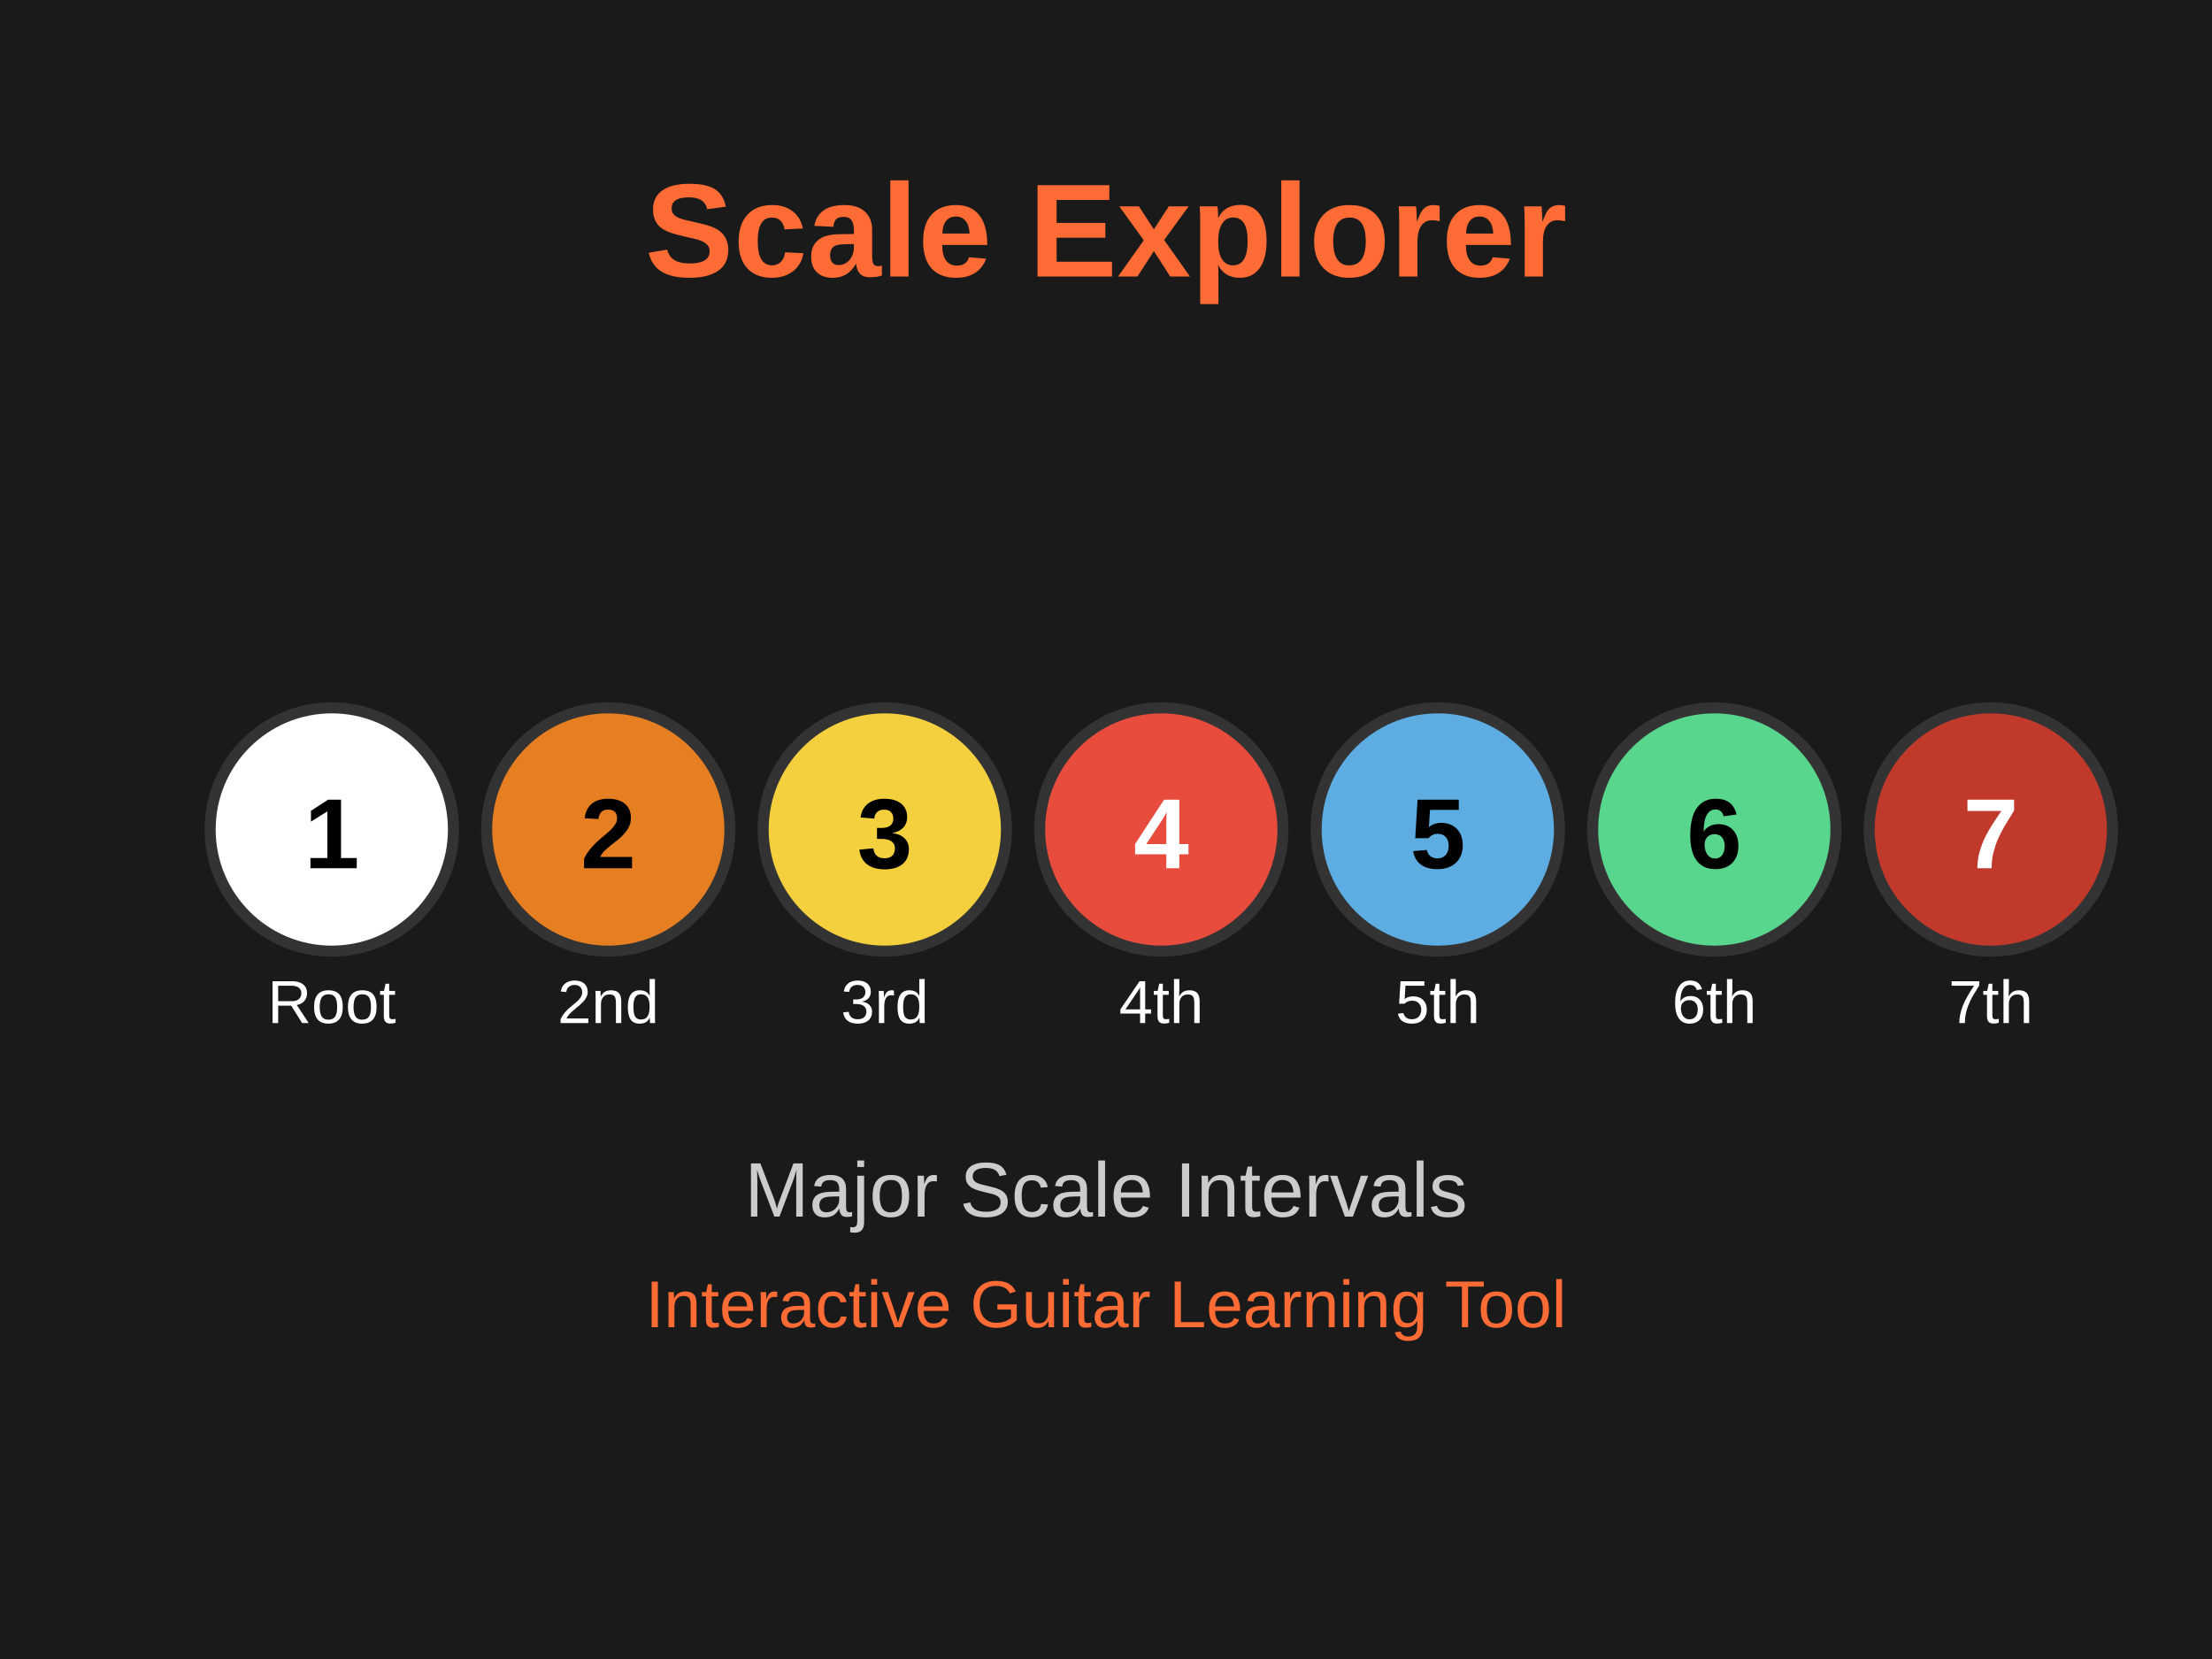
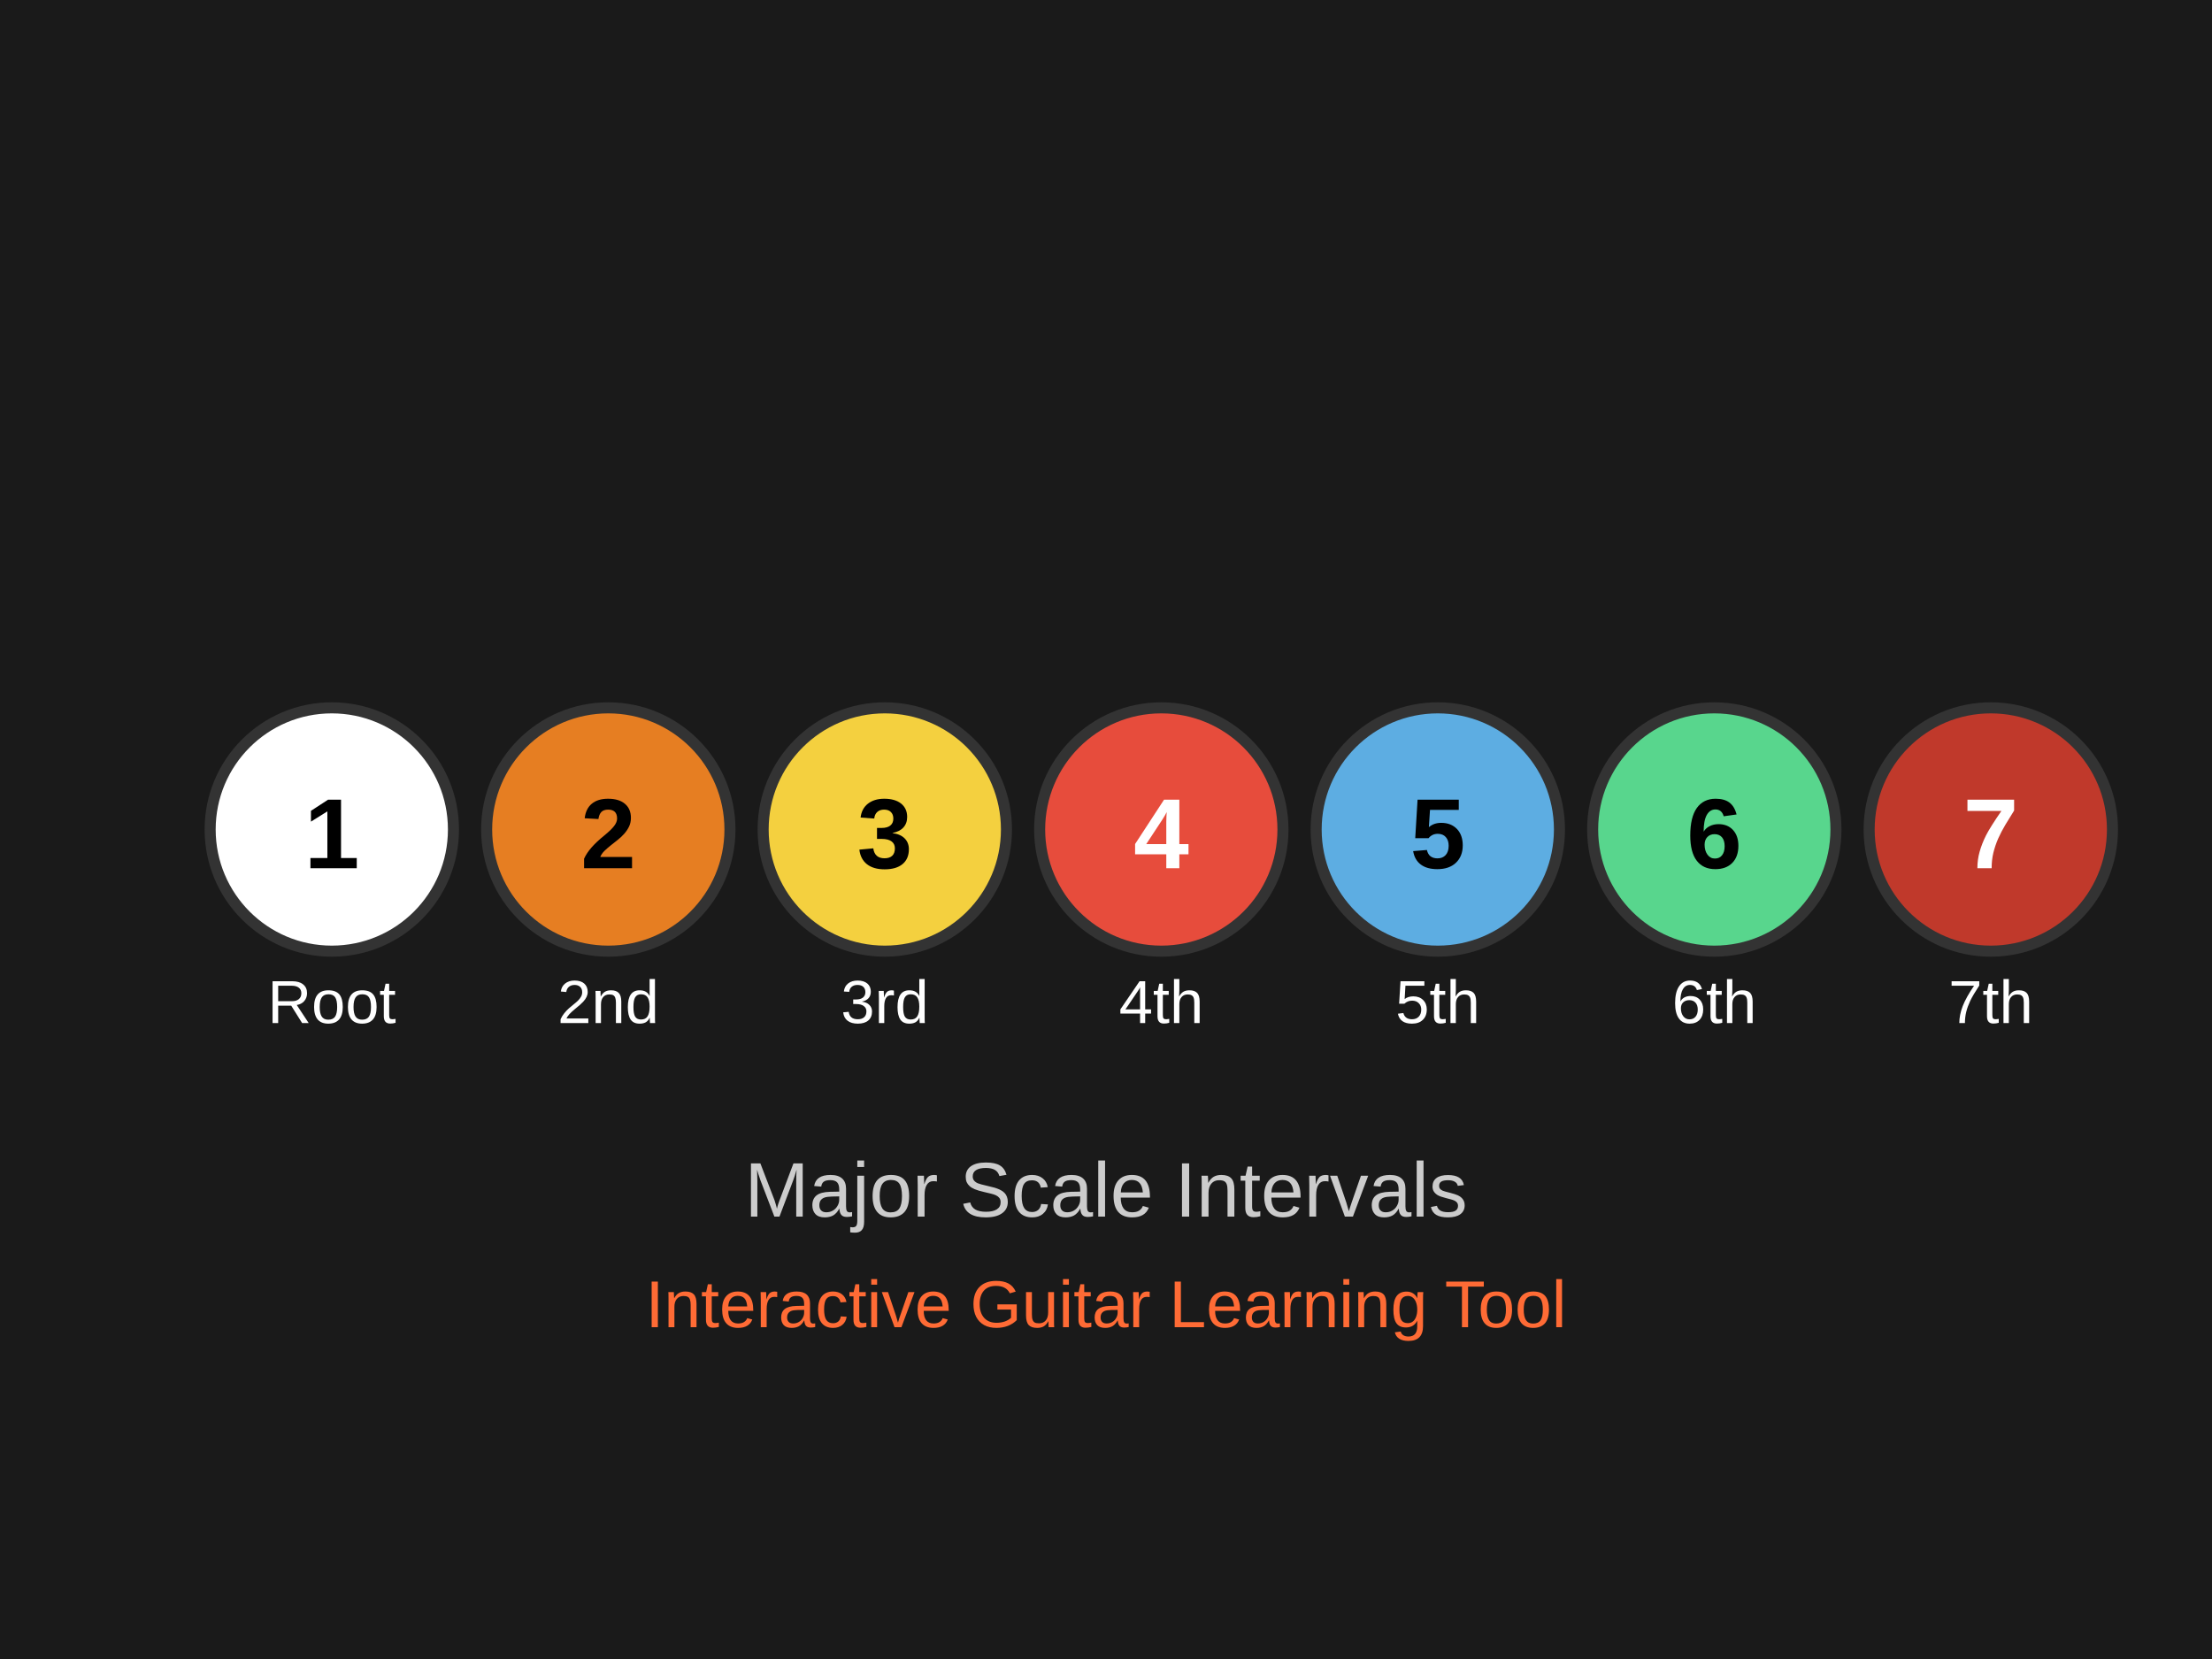
<svg xmlns="http://www.w3.org/2000/svg" width="400" height="300" viewBox="0 0 400 300">
  <rect width="400" height="300" fill="#1a1a1a" />
-   <text x="200" y="50" text-anchor="middle" fill="#ff6b35" font-family="Arial, sans-serif" font-size="24" font-weight="bold">Scale Explorer</text>
  <circle cx="60" cy="150" r="22" fill="#FFFFFF" stroke="#333" stroke-width="2" />
  <text x="60" y="157" text-anchor="middle" fill="#000" font-family="Arial, sans-serif" font-size="18" font-weight="bold">1</text>
  <text x="60" y="185" text-anchor="middle" fill="#ffffff" font-family="Arial, sans-serif" font-size="11">Root</text>
  <circle cx="110" cy="150" r="22" fill="#E67E22" stroke="#333" stroke-width="2" />
  <text x="110" y="157" text-anchor="middle" fill="#000" font-family="Arial, sans-serif" font-size="18" font-weight="bold">2</text>
  <text x="110" y="185" text-anchor="middle" fill="#ffffff" font-family="Arial, sans-serif" font-size="11">2nd</text>
  <circle cx="160" cy="150" r="22" fill="#F4D03F" stroke="#333" stroke-width="2" />
  <text x="160" y="157" text-anchor="middle" fill="#000" font-family="Arial, sans-serif" font-size="18" font-weight="bold">3</text>
  <text x="160" y="185" text-anchor="middle" fill="#ffffff" font-family="Arial, sans-serif" font-size="11">3rd</text>
  <circle cx="210" cy="150" r="22" fill="#E74C3C" stroke="#333" stroke-width="2" />
  <text x="210" y="157" text-anchor="middle" fill="#FFF" font-family="Arial, sans-serif" font-size="18" font-weight="bold">4</text>
  <text x="210" y="185" text-anchor="middle" fill="#ffffff" font-family="Arial, sans-serif" font-size="11">4th</text>
  <circle cx="260" cy="150" r="22" fill="#5DADE2" stroke="#333" stroke-width="2" />
  <text x="260" y="157" text-anchor="middle" fill="#000" font-family="Arial, sans-serif" font-size="18" font-weight="bold">5</text>
  <text x="260" y="185" text-anchor="middle" fill="#ffffff" font-family="Arial, sans-serif" font-size="11">5th</text>
  <circle cx="310" cy="150" r="22" fill="#58D68D" stroke="#333" stroke-width="2" />
  <text x="310" y="157" text-anchor="middle" fill="#000" font-family="Arial, sans-serif" font-size="18" font-weight="bold">6</text>
  <text x="310" y="185" text-anchor="middle" fill="#ffffff" font-family="Arial, sans-serif" font-size="11">6th</text>
  <circle cx="360" cy="150" r="22" fill="#C0392B" stroke="#333" stroke-width="2" />
  <text x="360" y="157" text-anchor="middle" fill="#FFF" font-family="Arial, sans-serif" font-size="18" font-weight="bold">7</text>
  <text x="360" y="185" text-anchor="middle" fill="#ffffff" font-family="Arial, sans-serif" font-size="11">7th</text>
  <text x="200" y="220" text-anchor="middle" fill="#cccccc" font-family="Arial, sans-serif" font-size="14">Major Scale Intervals</text>
  <text x="200" y="240" text-anchor="middle" fill="#ff6b35" font-family="Arial, sans-serif" font-size="12">Interactive Guitar Learning Tool</text>
</svg>
